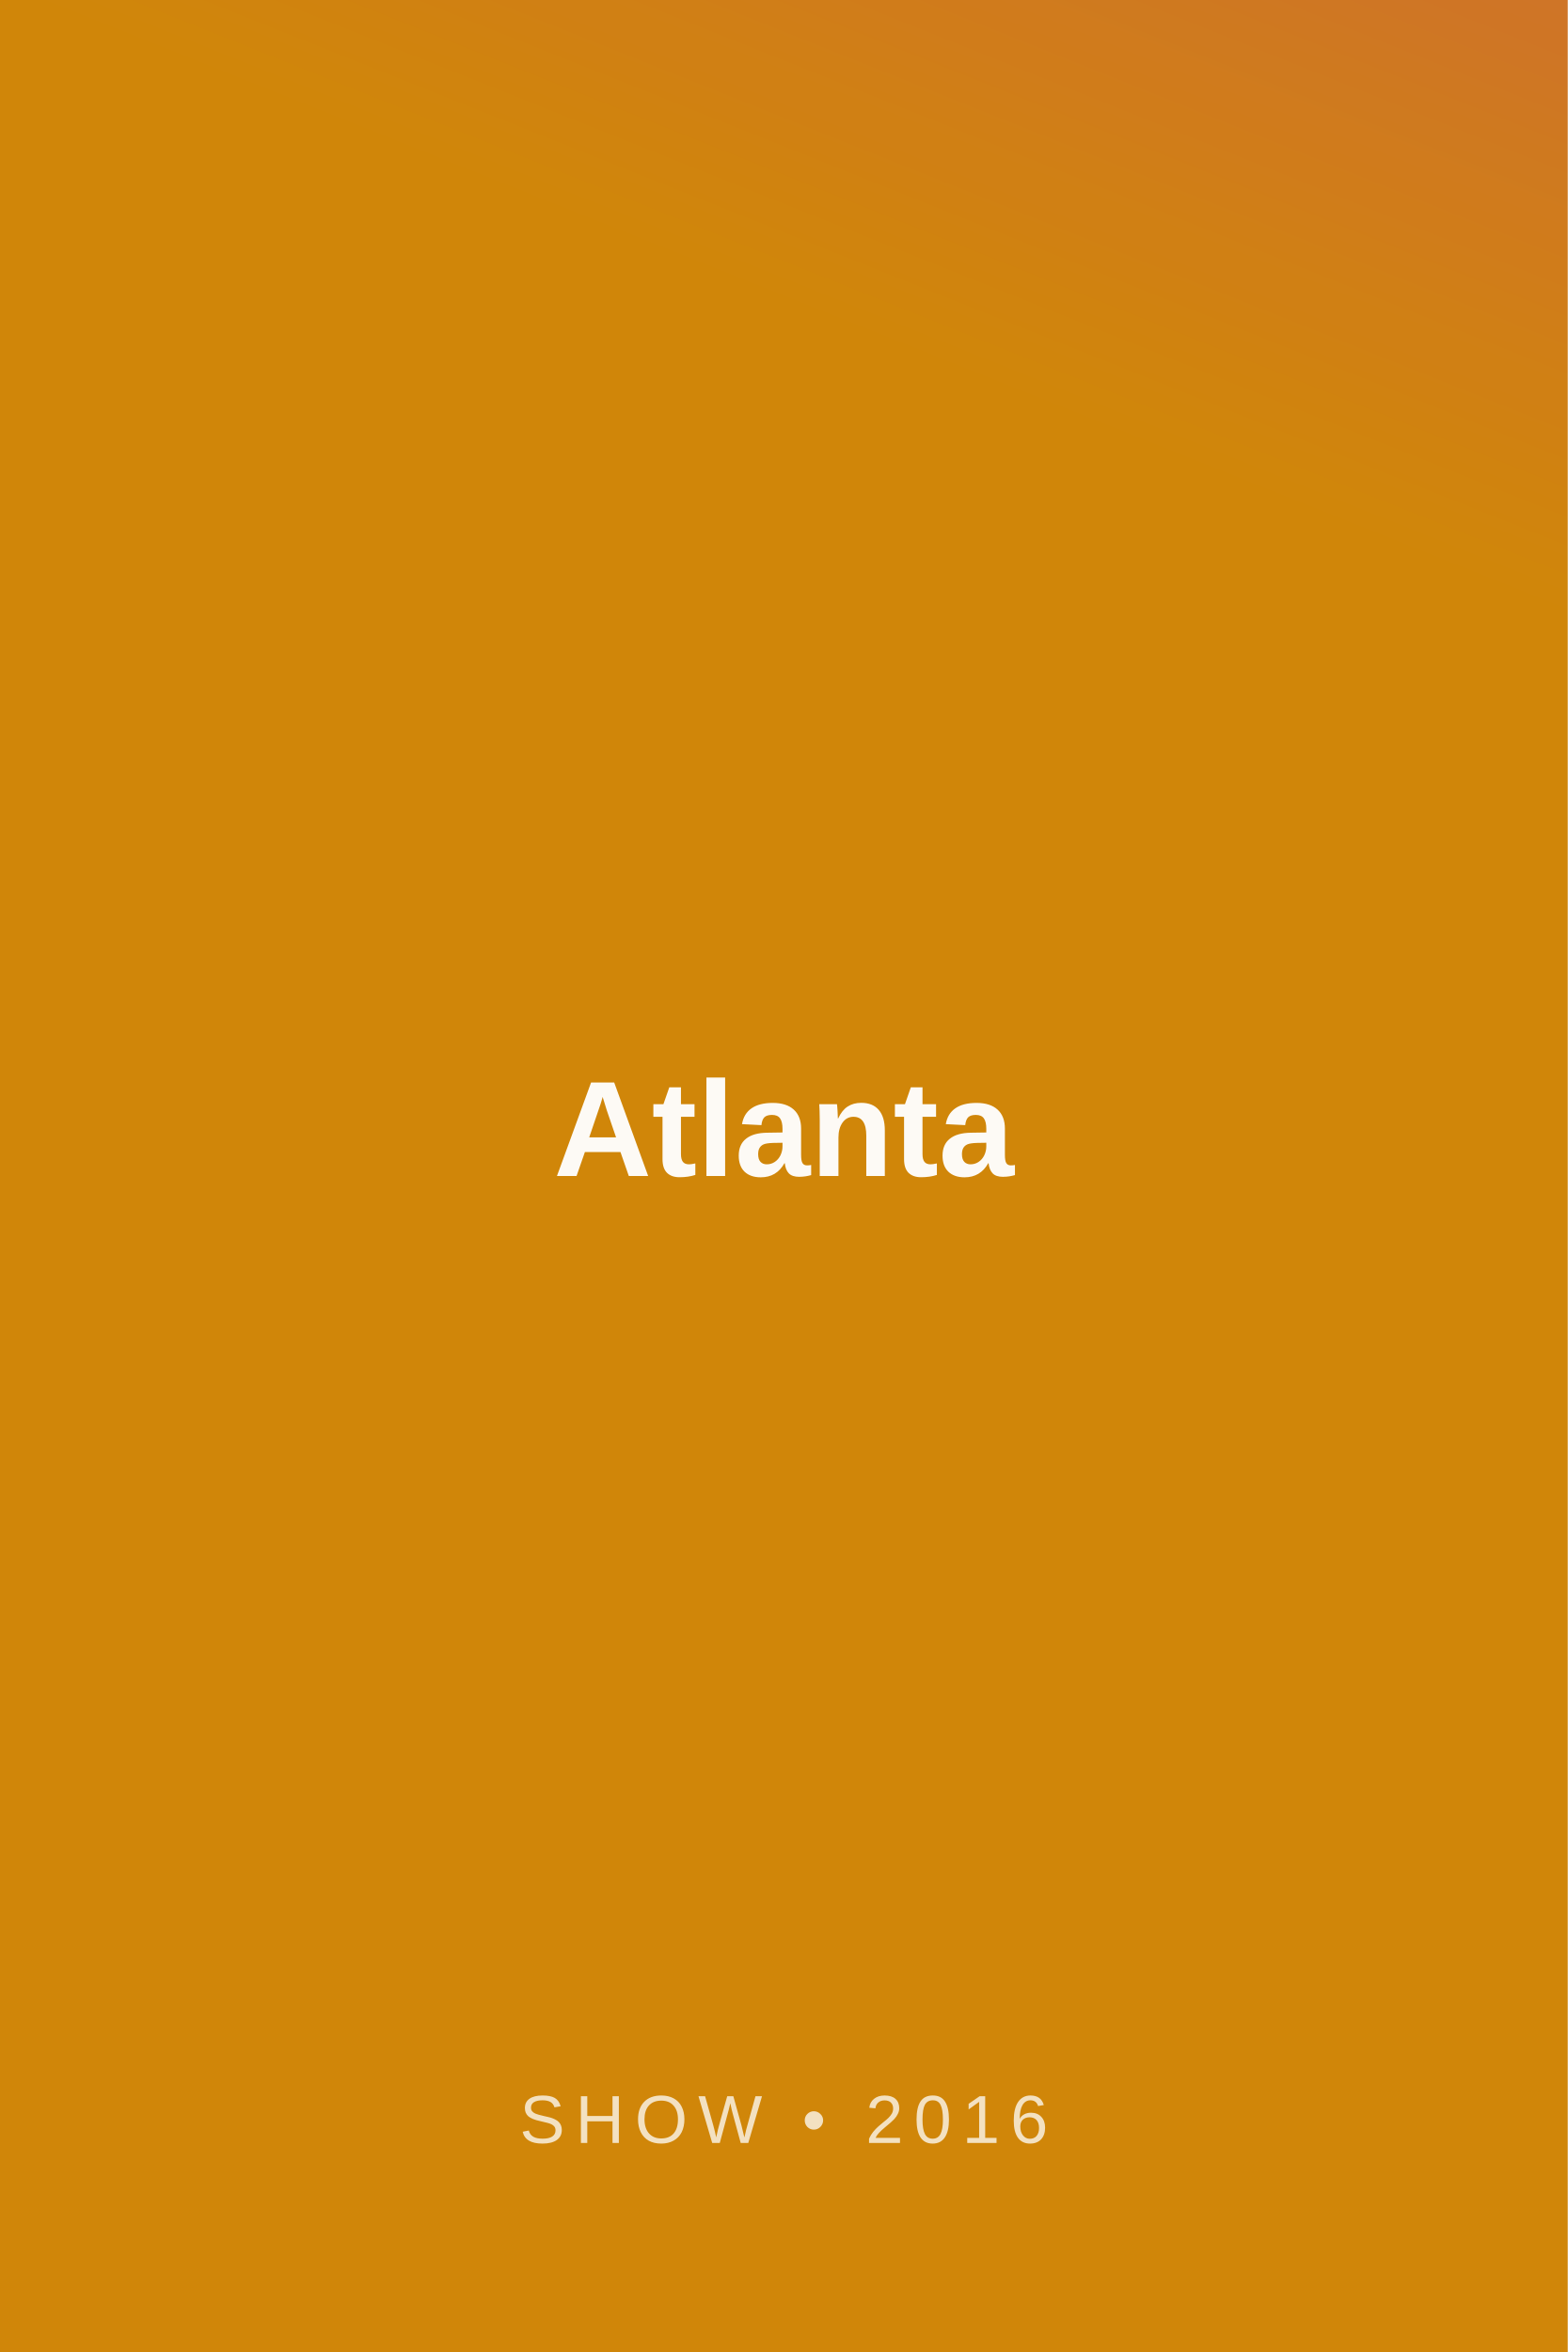
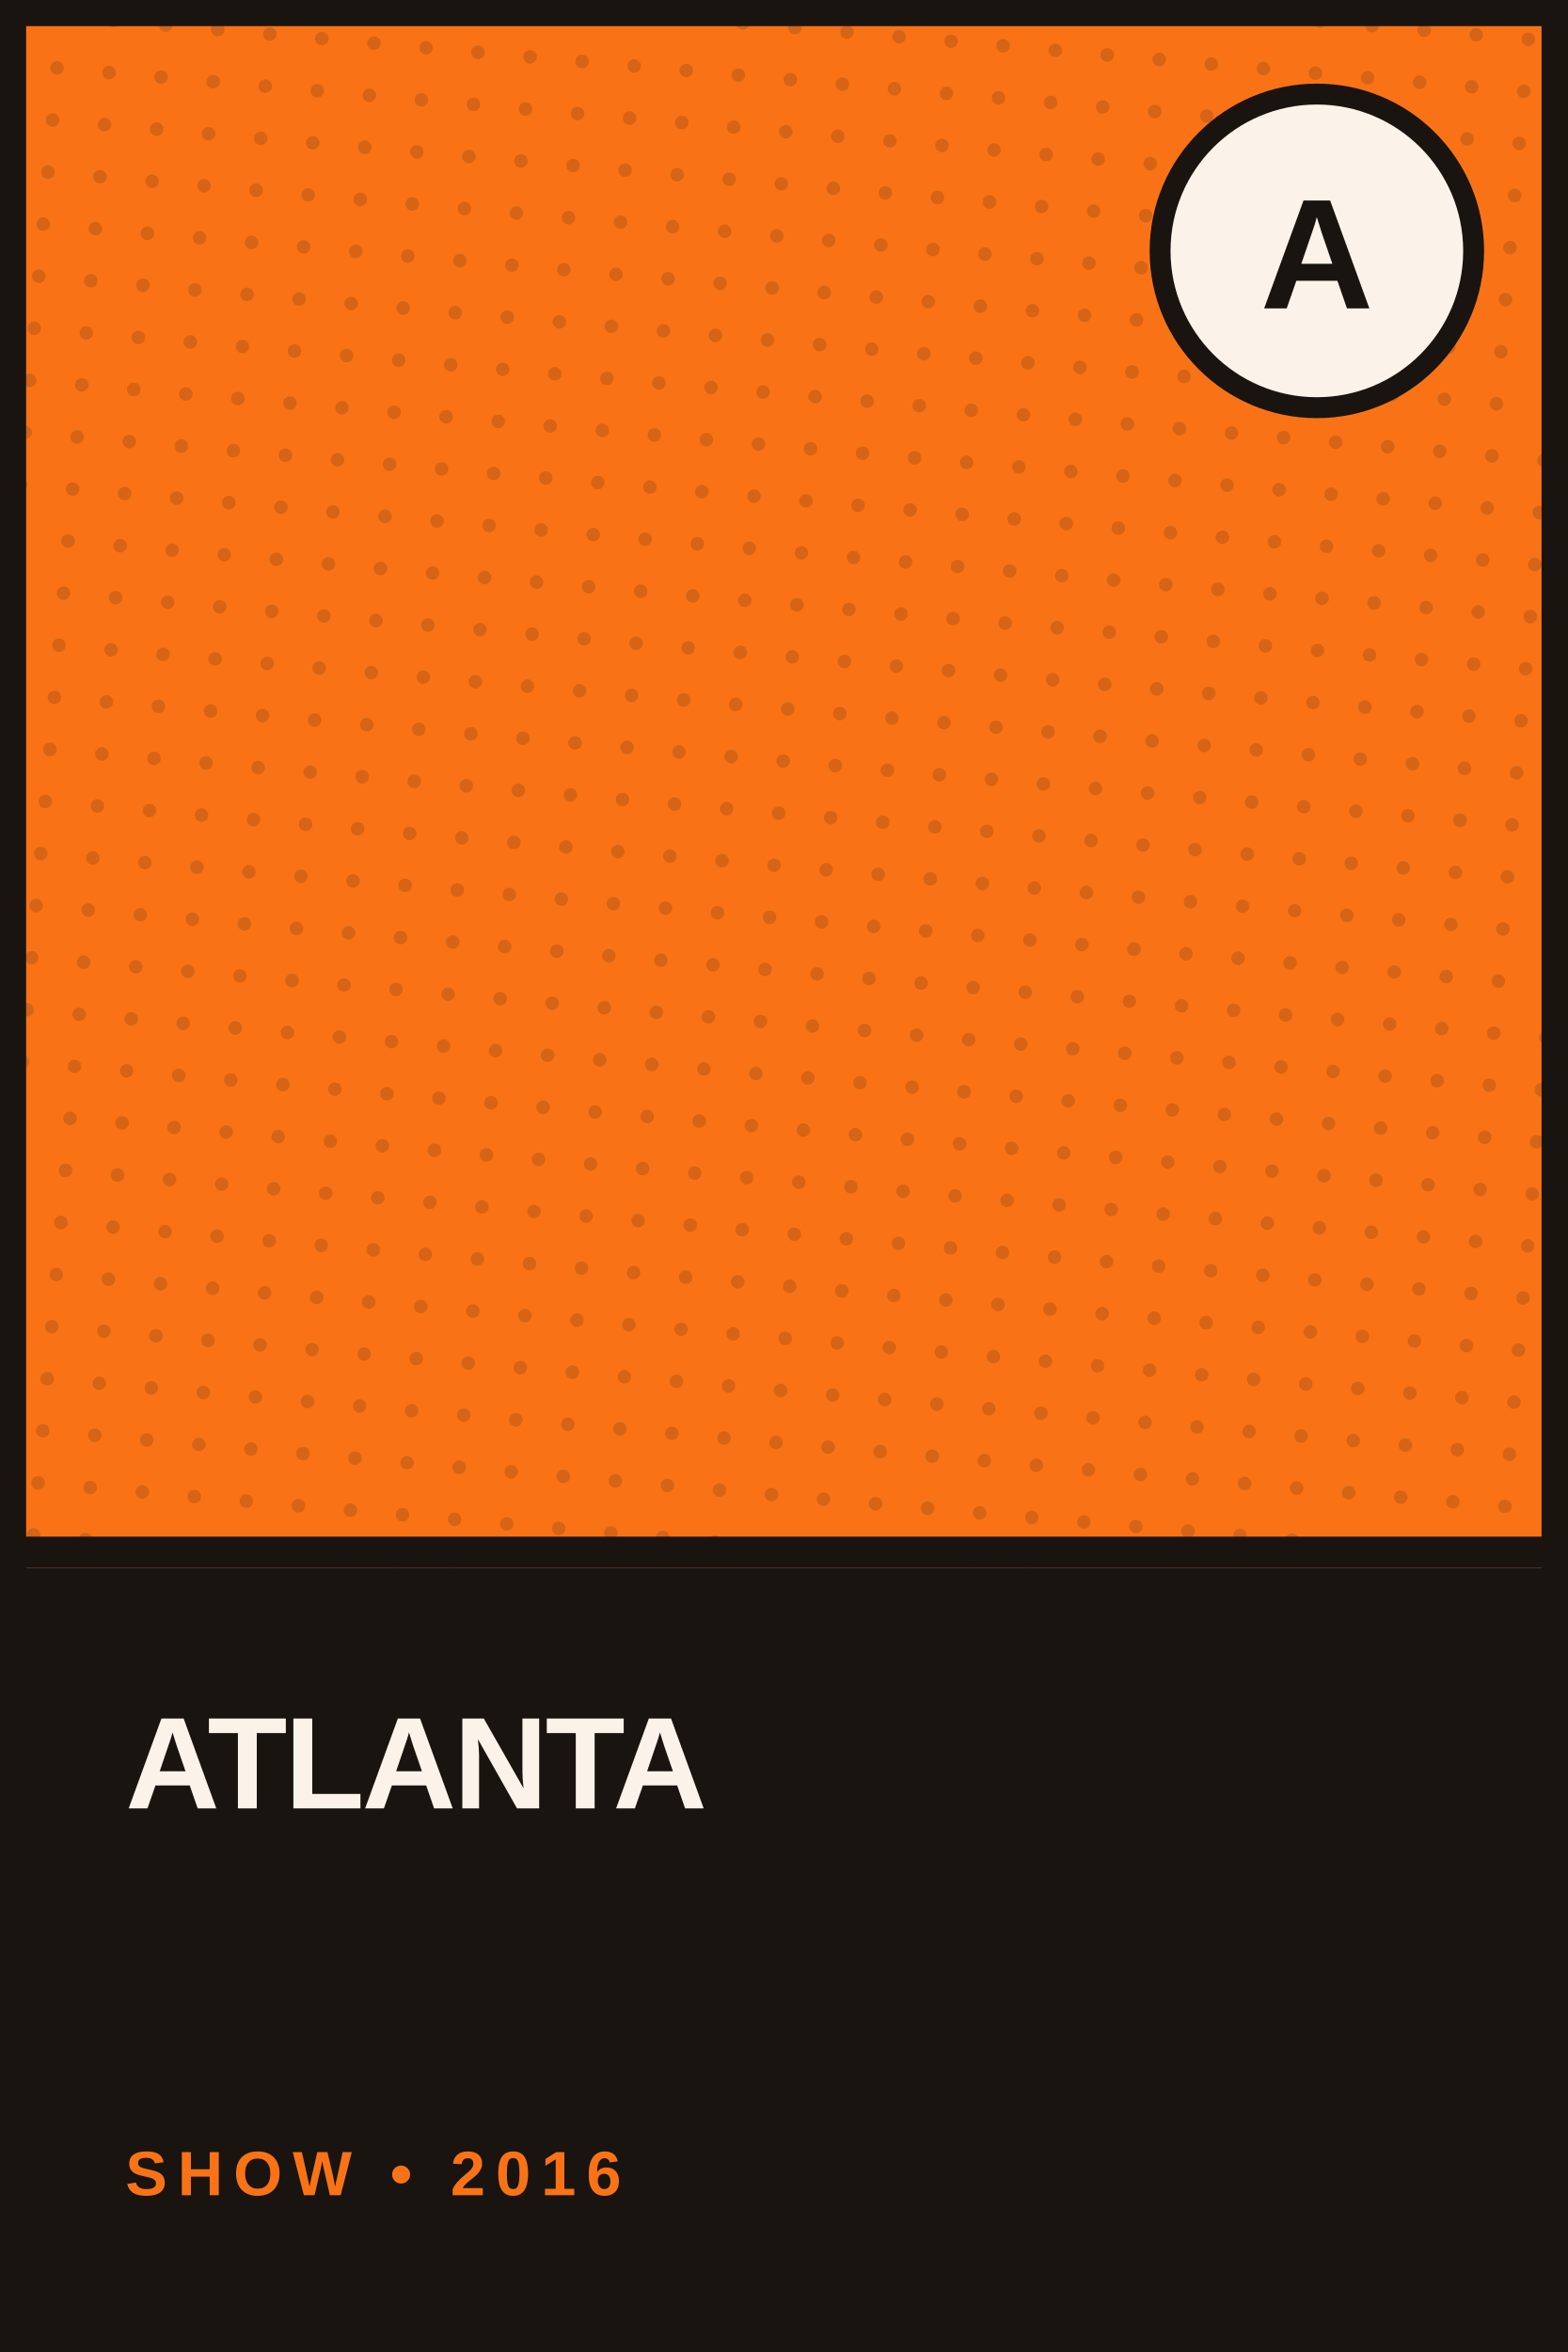
<svg xmlns="http://www.w3.org/2000/svg" viewBox="0 0 300 450">
  <defs>
-     <linearGradient id="g" gradientTransform="rotate(285)">
-       <stop offset="0%" stop-color="#f59e0b" />
-       <stop offset="100%" stop-color="#ec4899" />
-     </linearGradient>
+     <pattern id="dots-atlanta" width="10" height="10" patternUnits="userSpaceOnUse" patternTransform="rotate(5)">
+       <circle cx="2" cy="2" r="1.3" fill="#1a1410" opacity="0.16" />
+     </pattern>
  </defs>
-   <rect width="300" height="450" fill="url(#g)" />
-   <rect width="300" height="450" fill="black" opacity="0.15" />
-   <text x="150" y="225" text-anchor="middle" font-family="'Segoe UI', Arial, sans-serif" font-size="26" font-weight="700" fill="white" opacity="0.96">Atlanta</text>
-   <text x="150" y="410" text-anchor="middle" font-family="'Segoe UI', Arial, sans-serif" font-size="13" letter-spacing="2" fill="white" opacity="0.75">SHOW • 2016</text>
+   <rect width="300" height="450" fill="#fbf3ea" />
+   <rect width="300" height="300" fill="#f97316" />
+   <rect width="300" height="300" fill="url(#dots-atlanta)" />
+   <rect x="0" y="294" width="300" height="6" fill="#1a1410" />
+   <rect width="300" height="450" fill="none" stroke="#1a1410" stroke-width="10" />
+   <circle cx="252" cy="48" r="30" fill="#fbf3ea" stroke="#1a1410" stroke-width="4" />
+   <text x="252" y="59" text-anchor="middle" font-family="'Segoe UI', Arial, sans-serif" font-size="30" font-weight="900" fill="#1a1410">A</text>
+   <rect width="300" height="150" y="300" fill="#1a1410" />
+   <text x="24" y="346" font-family="'Segoe UI', Arial, sans-serif" font-size="25" font-weight="900" letter-spacing="-0.5" fill="#fbf3ea">ATLANTA</text>
+   <text x="24" y="420" font-family="'Segoe UI', Arial, sans-serif" font-size="12" font-weight="700" letter-spacing="2" fill="#f97316">SHOW • 2016</text>
</svg>
